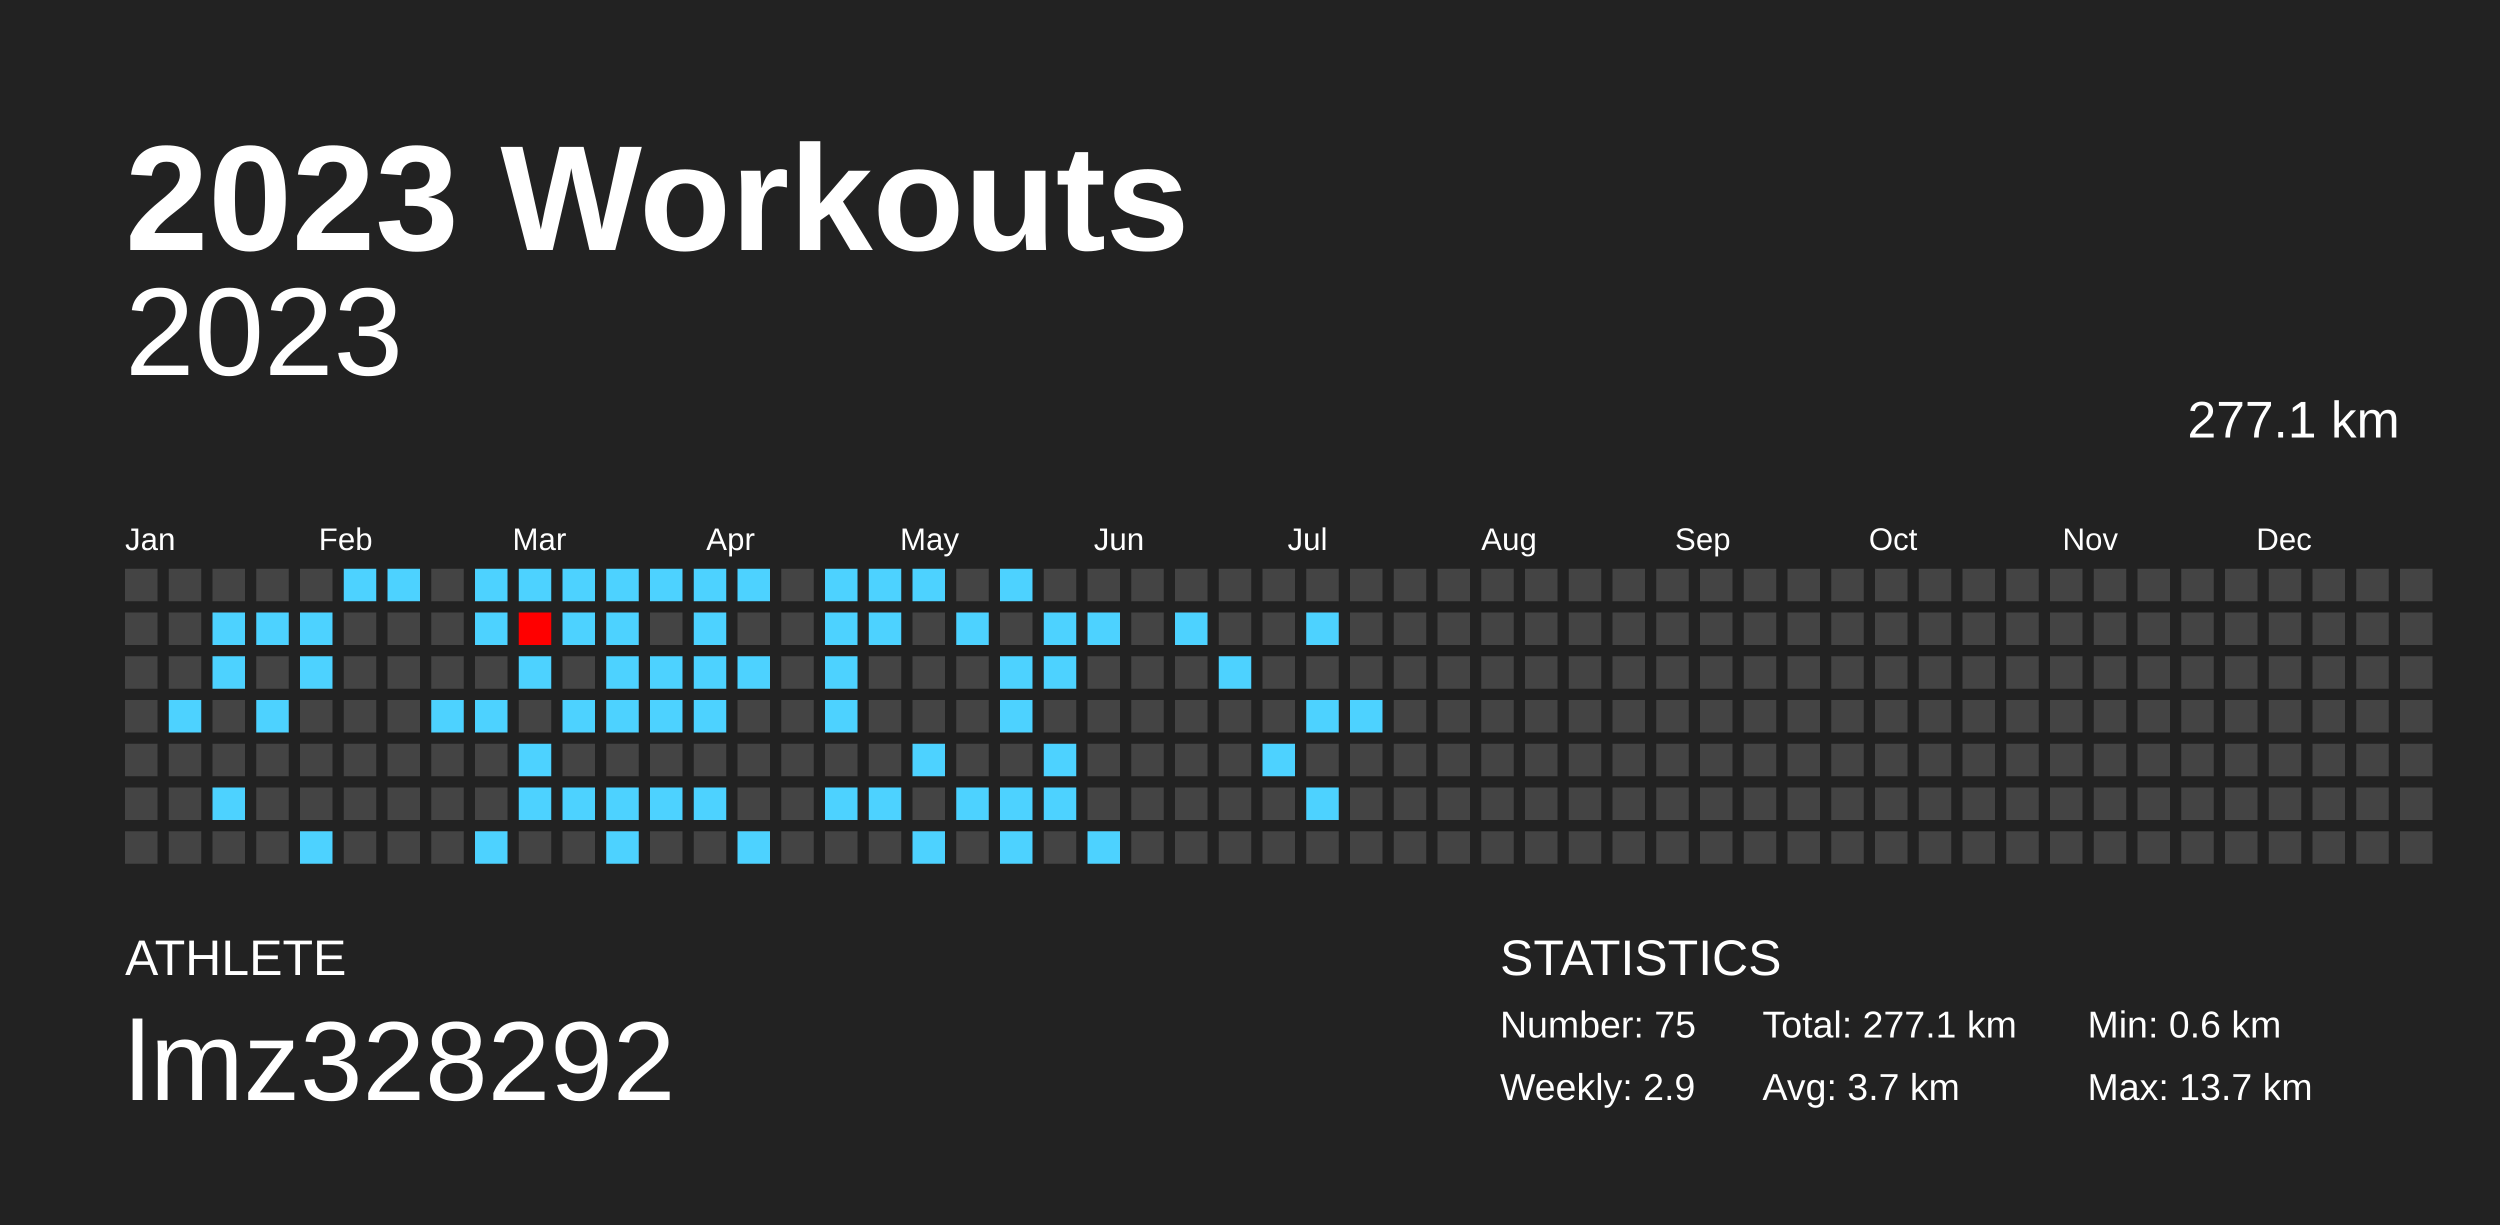
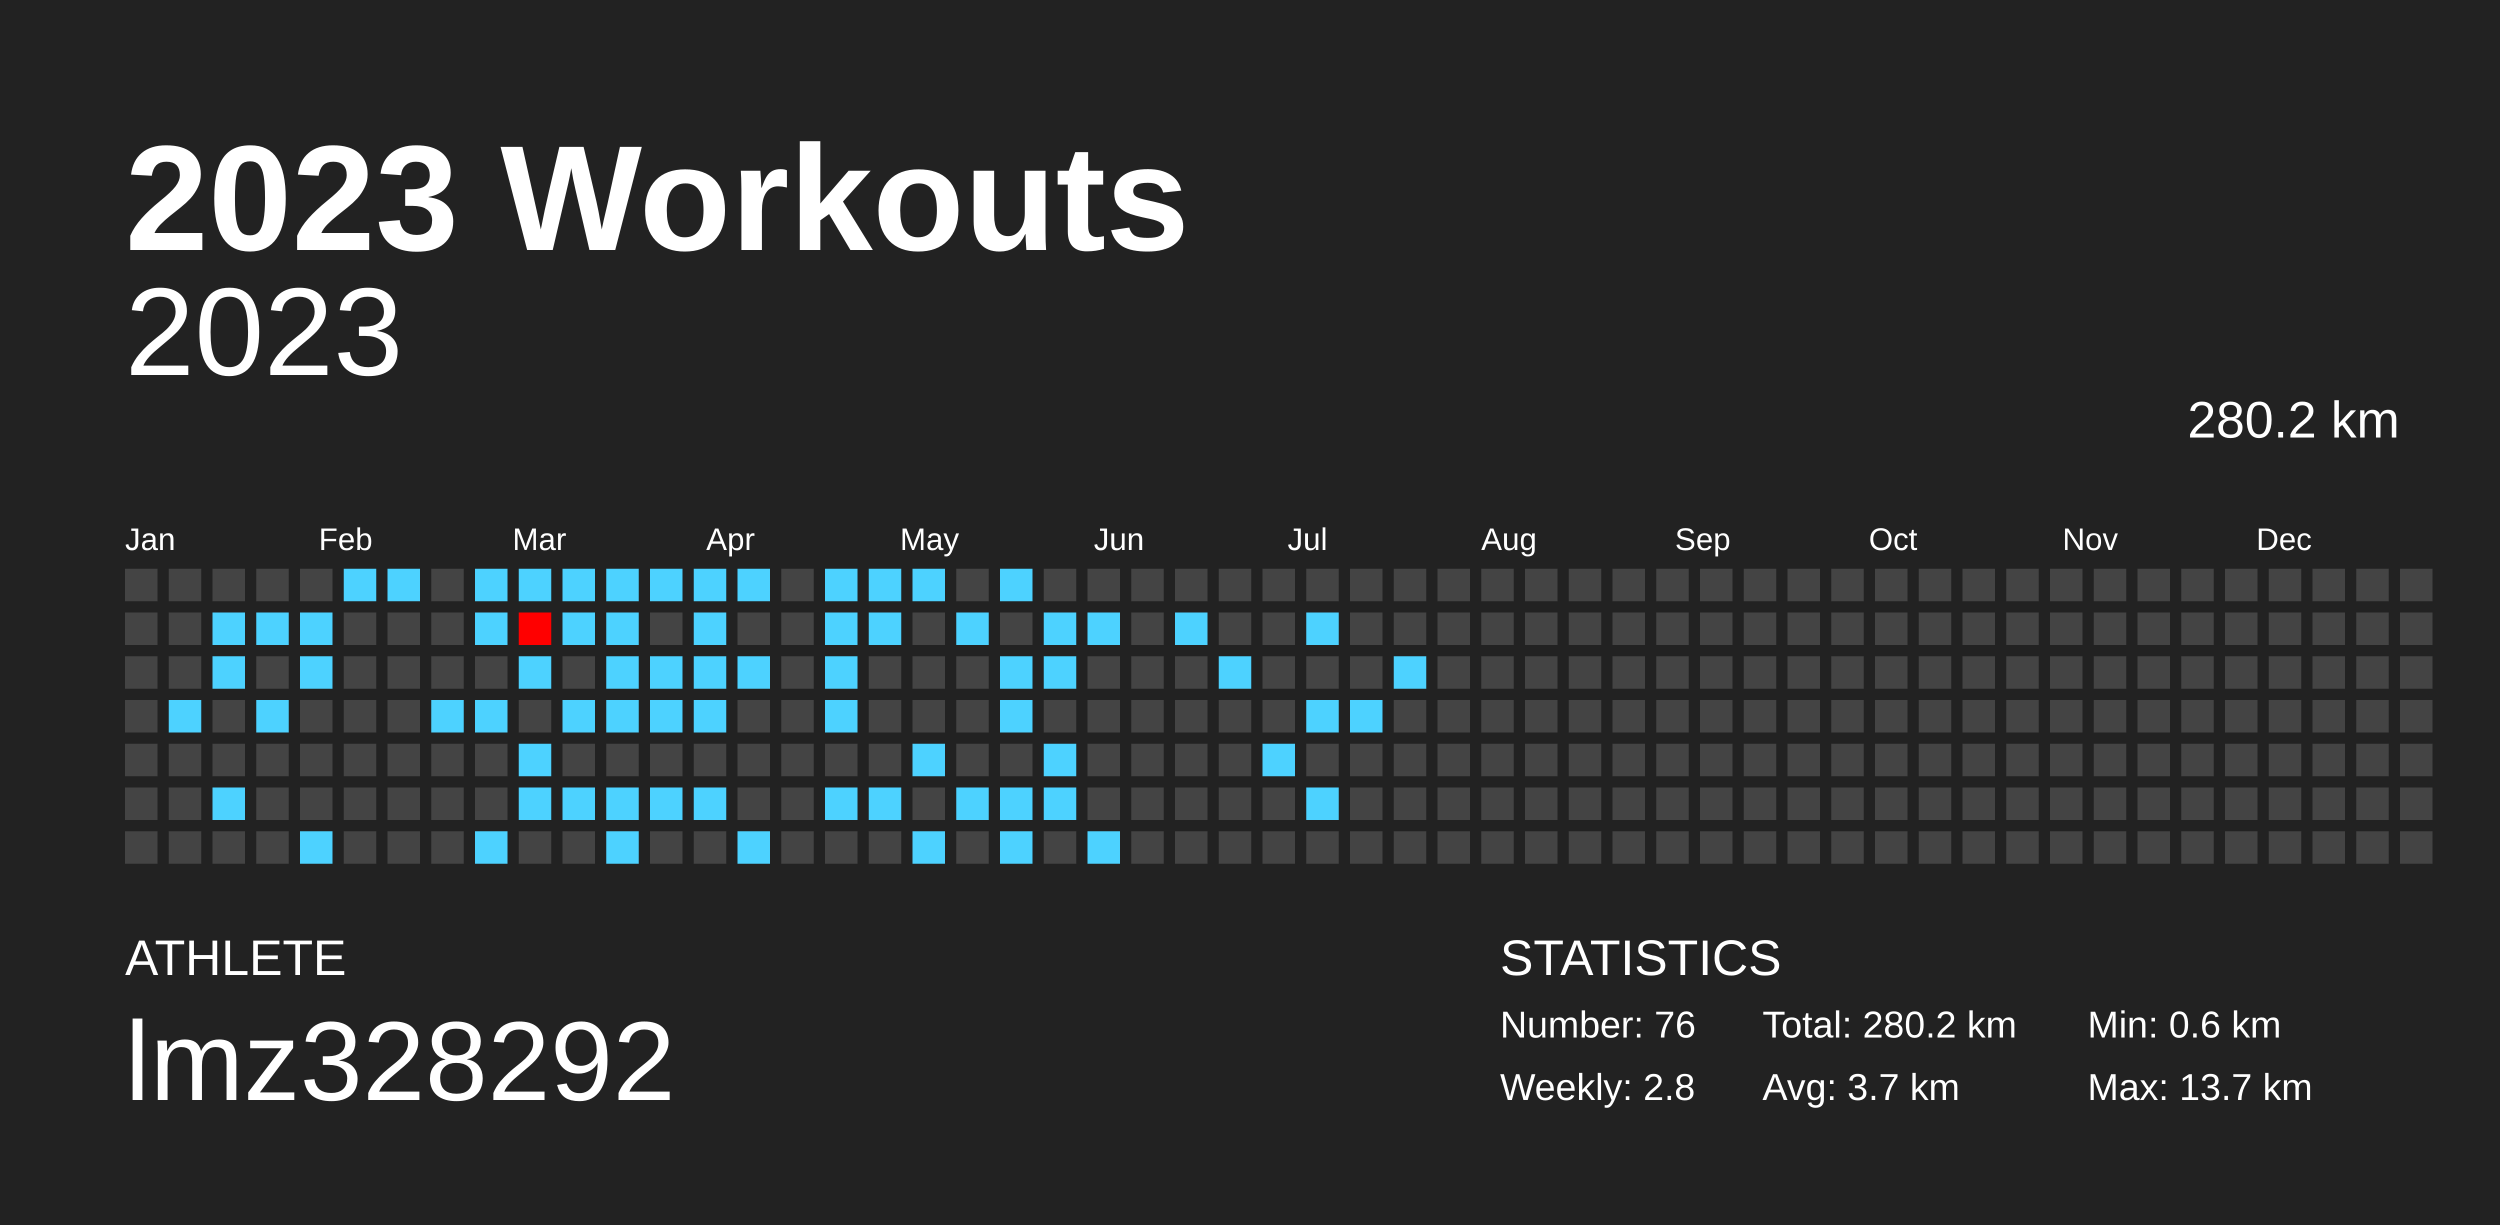
<svg xmlns="http://www.w3.org/2000/svg" baseProfile="full" height="98mm" version="1.1" viewBox="0,0,200,98" width="200mm">
  <defs />
  <rect fill="#222222" height="98" width="200" x="0" y="0" />
  <text fill="#FFFFFF" style="font-size:12px; font-family:Arial; font-weight:bold;" x="10" y="20">2023 Workouts</text>
  <text fill="#FFFFFF" style="font-size:4px; font-family:Arial" x="10" y="78">ATHLETE</text>
  <text fill="#FFFFFF" style="font-size:9px; font-family:Arial" x="10" y="88">lmz328292</text>
  <text fill="#FFFFFF" style="font-size:4px; font-family:Arial" x="120" y="78">STATISTICS</text>
-   <text fill="#FFFFFF" style="font-size:3px; font-family:Arial" x="120" y="83">Number: 75</text>
-   <text fill="#FFFFFF" style="font-size:3px; font-family:Arial" x="120" y="88">Weekly: 2.9</text>
-   <text fill="#FFFFFF" style="font-size:3px; font-family:Arial" x="141" y="83">Total: 277.1 km</text>
+   <text fill="#FFFFFF" style="font-size:3px; font-family:Arial" x="120" y="83">Number: 76</text>
+   <text fill="#FFFFFF" style="font-size:3px; font-family:Arial" x="120" y="88">Weekly: 2.8</text>
+   <text fill="#FFFFFF" style="font-size:3px; font-family:Arial" x="141" y="83">Total: 280.2 km</text>
  <text fill="#FFFFFF" style="font-size:3px; font-family:Arial" x="141" y="88">Avg: 3.7 km</text>
  <text fill="#FFFFFF" style="font-size:3px; font-family:Arial" x="167" y="83">Min: 0.6 km</text>
  <text fill="#FFFFFF" style="font-size:3px; font-family:Arial" x="167" y="88">Max: 13.7 km</text>
  <text alignment-baseline="hanging" fill="#FFFFFF" style="font-size:10.0px; font-family:Arial;" x="10" y="30">2023</text>
-   <text alignment-baseline="hanging" fill="#FFFFFF" style="font-size:4.125px; font-family:Arial;" x="175" y="35">277.1 km</text>
+   <text alignment-baseline="hanging" fill="#FFFFFF" style="font-size:4.125px; font-family:Arial;" x="175" y="35">280.2 km</text>
  <text fill="#FFFFFF" style="font-size:2.5px; font-family:Arial" x="10.0" y="44">Jan</text>
  <text fill="#FFFFFF" style="font-size:2.5px; font-family:Arial" x="25.5" y="44">Feb</text>
  <text fill="#FFFFFF" style="font-size:2.5px; font-family:Arial" x="41.0" y="44">Mar</text>
  <text fill="#FFFFFF" style="font-size:2.5px; font-family:Arial" x="56.5" y="44">Apr</text>
  <text fill="#FFFFFF" style="font-size:2.5px; font-family:Arial" x="72.0" y="44">May</text>
  <text fill="#FFFFFF" style="font-size:2.5px; font-family:Arial" x="87.5" y="44">Jun</text>
  <text fill="#FFFFFF" style="font-size:2.5px; font-family:Arial" x="103.0" y="44">Jul</text>
  <text fill="#FFFFFF" style="font-size:2.5px; font-family:Arial" x="118.5" y="44">Aug</text>
  <text fill="#FFFFFF" style="font-size:2.5px; font-family:Arial" x="134.0" y="44">Sep</text>
  <text fill="#FFFFFF" style="font-size:2.5px; font-family:Arial" x="149.5" y="44">Oct</text>
  <text fill="#FFFFFF" style="font-size:2.5px; font-family:Arial" x="165.0" y="44">Nov</text>
  <text fill="#FFFFFF" style="font-size:2.5px; font-family:Arial" x="180.5" y="44">Dec</text>
  <rect fill="#444444" height="2.6" width="2.6" x="10.0" y="45.5" />
  <rect fill="#444444" height="2.6" width="2.6" x="10.0" y="49.0" />
  <rect fill="#444444" height="2.6" width="2.6" x="10.0" y="52.5" />
  <rect fill="#444444" height="2.6" width="2.6" x="10.0" y="56.0" />
  <rect fill="#444444" height="2.6" width="2.6" x="10.0" y="59.5" />
  <rect fill="#444444" height="2.6" width="2.6" x="10.0" y="63.0" />
  <rect fill="#444444" height="2.6" width="2.6" x="10.0" y="66.5" />
  <rect fill="#444444" height="2.6" width="2.6" x="13.5" y="45.5" />
  <rect fill="#444444" height="2.6" width="2.6" x="13.5" y="49.0" />
  <rect fill="#444444" height="2.6" width="2.6" x="13.5" y="52.5" />
  <rect fill="#4dd2ff" height="2.6" width="2.6" x="13.5" y="56.0" />
  <rect fill="#444444" height="2.6" width="2.6" x="13.5" y="59.5" />
  <rect fill="#444444" height="2.6" width="2.6" x="13.5" y="63.0" />
  <rect fill="#444444" height="2.6" width="2.6" x="13.5" y="66.5" />
  <rect fill="#444444" height="2.6" width="2.6" x="17.0" y="45.5" />
  <rect fill="#4dd2ff" height="2.6" width="2.6" x="17.0" y="49.0" />
  <rect fill="#4dd2ff" height="2.6" width="2.6" x="17.0" y="52.5" />
  <rect fill="#444444" height="2.6" width="2.6" x="17.0" y="56.0" />
  <rect fill="#444444" height="2.6" width="2.6" x="17.0" y="59.5" />
  <rect fill="#4dd2ff" height="2.6" width="2.6" x="17.0" y="63.0" />
  <rect fill="#444444" height="2.6" width="2.6" x="17.0" y="66.5" />
  <rect fill="#444444" height="2.6" width="2.6" x="20.5" y="45.5" />
  <rect fill="#4dd2ff" height="2.6" width="2.6" x="20.5" y="49.0" />
  <rect fill="#444444" height="2.6" width="2.6" x="20.5" y="52.5" />
  <rect fill="#4dd2ff" height="2.6" width="2.6" x="20.5" y="56.0" />
  <rect fill="#444444" height="2.6" width="2.6" x="20.5" y="59.5" />
  <rect fill="#444444" height="2.6" width="2.6" x="20.5" y="63.0" />
  <rect fill="#444444" height="2.6" width="2.6" x="20.5" y="66.5" />
  <rect fill="#444444" height="2.6" width="2.6" x="24.0" y="45.5" />
  <rect fill="#4dd2ff" height="2.6" width="2.6" x="24.0" y="49.0" />
  <rect fill="#4dd2ff" height="2.6" width="2.6" x="24.0" y="52.5" />
  <rect fill="#444444" height="2.6" width="2.6" x="24.0" y="56.0" />
  <rect fill="#444444" height="2.6" width="2.6" x="24.0" y="59.5" />
  <rect fill="#444444" height="2.6" width="2.6" x="24.0" y="63.0" />
  <rect fill="#4dd2ff" height="2.6" width="2.6" x="24.0" y="66.5" />
  <rect fill="#4dd2ff" height="2.6" width="2.6" x="27.5" y="45.5" />
  <rect fill="#444444" height="2.6" width="2.6" x="27.5" y="49.0" />
  <rect fill="#444444" height="2.6" width="2.6" x="27.5" y="52.5" />
  <rect fill="#444444" height="2.6" width="2.6" x="27.5" y="56.0" />
  <rect fill="#444444" height="2.6" width="2.6" x="27.5" y="59.5" />
  <rect fill="#444444" height="2.6" width="2.6" x="27.5" y="63.0" />
  <rect fill="#444444" height="2.6" width="2.6" x="27.5" y="66.5" />
  <rect fill="#4dd2ff" height="2.6" width="2.6" x="31.0" y="45.5" />
  <rect fill="#444444" height="2.6" width="2.6" x="31.0" y="49.0" />
  <rect fill="#444444" height="2.6" width="2.6" x="31.0" y="52.5" />
  <rect fill="#444444" height="2.6" width="2.6" x="31.0" y="56.0" />
  <rect fill="#444444" height="2.6" width="2.6" x="31.0" y="59.5" />
  <rect fill="#444444" height="2.6" width="2.6" x="31.0" y="63.0" />
  <rect fill="#444444" height="2.6" width="2.6" x="31.0" y="66.5" />
  <rect fill="#444444" height="2.6" width="2.6" x="34.5" y="45.5" />
  <rect fill="#444444" height="2.6" width="2.6" x="34.5" y="49.0" />
  <rect fill="#444444" height="2.6" width="2.6" x="34.5" y="52.5" />
  <rect fill="#4dd2ff" height="2.6" width="2.6" x="34.5" y="56.0" />
  <rect fill="#444444" height="2.6" width="2.6" x="34.5" y="59.5" />
  <rect fill="#444444" height="2.6" width="2.6" x="34.5" y="63.0" />
  <rect fill="#444444" height="2.6" width="2.6" x="34.5" y="66.5" />
  <rect fill="#4dd2ff" height="2.6" width="2.6" x="38.0" y="45.5" />
  <rect fill="#4dd2ff" height="2.6" width="2.6" x="38.0" y="49.0" />
  <rect fill="#444444" height="2.6" width="2.6" x="38.0" y="52.5" />
  <rect fill="#4dd2ff" height="2.6" width="2.6" x="38.0" y="56.0" />
  <rect fill="#444444" height="2.6" width="2.6" x="38.0" y="59.5" />
  <rect fill="#444444" height="2.6" width="2.6" x="38.0" y="63.0" />
  <rect fill="#4dd2ff" height="2.6" width="2.6" x="38.0" y="66.5" />
  <rect fill="#4dd2ff" height="2.6" width="2.6" x="41.5" y="45.5" />
  <rect fill="#ff0000" height="2.6" width="2.6" x="41.5" y="49.0" />
  <rect fill="#4dd2ff" height="2.6" width="2.6" x="41.5" y="52.5" />
  <rect fill="#444444" height="2.6" width="2.6" x="41.5" y="56.0" />
  <rect fill="#4dd2ff" height="2.6" width="2.6" x="41.5" y="59.5" />
  <rect fill="#4dd2ff" height="2.6" width="2.6" x="41.5" y="63.0" />
  <rect fill="#444444" height="2.6" width="2.6" x="41.5" y="66.5" />
  <rect fill="#4dd2ff" height="2.6" width="2.6" x="45.0" y="45.5" />
  <rect fill="#4dd2ff" height="2.6" width="2.6" x="45.0" y="49.0" />
  <rect fill="#444444" height="2.6" width="2.6" x="45.0" y="52.5" />
  <rect fill="#4dd2ff" height="2.6" width="2.6" x="45.0" y="56.0" />
  <rect fill="#444444" height="2.6" width="2.6" x="45.0" y="59.5" />
  <rect fill="#4dd2ff" height="2.6" width="2.6" x="45.0" y="63.0" />
  <rect fill="#444444" height="2.6" width="2.6" x="45.0" y="66.5" />
  <rect fill="#4dd2ff" height="2.6" width="2.6" x="48.5" y="45.5" />
  <rect fill="#4dd2ff" height="2.6" width="2.6" x="48.5" y="49.0" />
  <rect fill="#4dd2ff" height="2.6" width="2.6" x="48.5" y="52.5" />
  <rect fill="#4dd2ff" height="2.6" width="2.6" x="48.5" y="56.0" />
  <rect fill="#444444" height="2.6" width="2.6" x="48.5" y="59.5" />
  <rect fill="#4dd2ff" height="2.6" width="2.6" x="48.5" y="63.0" />
  <rect fill="#4dd2ff" height="2.6" width="2.6" x="48.5" y="66.5" />
  <rect fill="#4dd2ff" height="2.6" width="2.6" x="52.0" y="45.5" />
  <rect fill="#444444" height="2.6" width="2.6" x="52.0" y="49.0" />
  <rect fill="#4dd2ff" height="2.6" width="2.6" x="52.0" y="52.5" />
  <rect fill="#4dd2ff" height="2.6" width="2.6" x="52.0" y="56.0" />
  <rect fill="#444444" height="2.6" width="2.6" x="52.0" y="59.5" />
  <rect fill="#4dd2ff" height="2.6" width="2.6" x="52.0" y="63.0" />
  <rect fill="#444444" height="2.6" width="2.6" x="52.0" y="66.5" />
  <rect fill="#4dd2ff" height="2.6" width="2.6" x="55.5" y="45.5" />
  <rect fill="#4dd2ff" height="2.6" width="2.6" x="55.5" y="49.0" />
  <rect fill="#4dd2ff" height="2.6" width="2.6" x="55.5" y="52.5" />
  <rect fill="#4dd2ff" height="2.6" width="2.6" x="55.5" y="56.0" />
  <rect fill="#444444" height="2.6" width="2.6" x="55.5" y="59.5" />
  <rect fill="#4dd2ff" height="2.6" width="2.6" x="55.5" y="63.0" />
  <rect fill="#444444" height="2.6" width="2.6" x="55.5" y="66.5" />
  <rect fill="#4dd2ff" height="2.6" width="2.6" x="59.0" y="45.5" />
  <rect fill="#444444" height="2.6" width="2.6" x="59.0" y="49.0" />
  <rect fill="#4dd2ff" height="2.6" width="2.6" x="59.0" y="52.5" />
  <rect fill="#444444" height="2.6" width="2.6" x="59.0" y="56.0" />
  <rect fill="#444444" height="2.6" width="2.6" x="59.0" y="59.5" />
  <rect fill="#444444" height="2.6" width="2.6" x="59.0" y="63.0" />
  <rect fill="#4dd2ff" height="2.6" width="2.6" x="59.0" y="66.5" />
  <rect fill="#444444" height="2.6" width="2.6" x="62.5" y="45.5" />
  <rect fill="#444444" height="2.6" width="2.6" x="62.5" y="49.0" />
  <rect fill="#444444" height="2.6" width="2.6" x="62.5" y="52.5" />
  <rect fill="#444444" height="2.6" width="2.6" x="62.5" y="56.0" />
  <rect fill="#444444" height="2.6" width="2.6" x="62.5" y="59.5" />
  <rect fill="#444444" height="2.6" width="2.6" x="62.5" y="63.0" />
  <rect fill="#444444" height="2.6" width="2.6" x="62.5" y="66.5" />
  <rect fill="#4dd2ff" height="2.6" width="2.6" x="66.0" y="45.5" />
  <rect fill="#4dd2ff" height="2.6" width="2.6" x="66.0" y="49.0" />
  <rect fill="#4dd2ff" height="2.6" width="2.6" x="66.0" y="52.5" />
  <rect fill="#4dd2ff" height="2.6" width="2.6" x="66.0" y="56.0" />
  <rect fill="#444444" height="2.6" width="2.6" x="66.0" y="59.5" />
  <rect fill="#4dd2ff" height="2.6" width="2.6" x="66.0" y="63.0" />
  <rect fill="#444444" height="2.6" width="2.6" x="66.0" y="66.5" />
  <rect fill="#4dd2ff" height="2.6" width="2.6" x="69.5" y="45.5" />
  <rect fill="#4dd2ff" height="2.6" width="2.6" x="69.5" y="49.0" />
  <rect fill="#444444" height="2.6" width="2.6" x="69.5" y="52.5" />
  <rect fill="#444444" height="2.6" width="2.6" x="69.5" y="56.0" />
  <rect fill="#444444" height="2.6" width="2.6" x="69.5" y="59.5" />
  <rect fill="#4dd2ff" height="2.6" width="2.6" x="69.5" y="63.0" />
  <rect fill="#444444" height="2.6" width="2.6" x="69.5" y="66.5" />
  <rect fill="#4dd2ff" height="2.6" width="2.6" x="73.0" y="45.5" />
  <rect fill="#444444" height="2.6" width="2.6" x="73.0" y="49.0" />
  <rect fill="#444444" height="2.6" width="2.6" x="73.0" y="52.5" />
  <rect fill="#444444" height="2.6" width="2.6" x="73.0" y="56.0" />
  <rect fill="#4dd2ff" height="2.6" width="2.6" x="73.0" y="59.5" />
  <rect fill="#444444" height="2.6" width="2.6" x="73.0" y="63.0" />
  <rect fill="#4dd2ff" height="2.6" width="2.6" x="73.0" y="66.5" />
  <rect fill="#444444" height="2.6" width="2.6" x="76.5" y="45.5" />
  <rect fill="#4dd2ff" height="2.6" width="2.6" x="76.5" y="49.0" />
  <rect fill="#444444" height="2.6" width="2.6" x="76.5" y="52.5" />
  <rect fill="#444444" height="2.6" width="2.6" x="76.5" y="56.0" />
  <rect fill="#444444" height="2.6" width="2.6" x="76.5" y="59.5" />
  <rect fill="#4dd2ff" height="2.6" width="2.6" x="76.5" y="63.0" />
  <rect fill="#444444" height="2.6" width="2.6" x="76.5" y="66.5" />
  <rect fill="#4dd2ff" height="2.6" width="2.6" x="80.0" y="45.5" />
  <rect fill="#444444" height="2.6" width="2.6" x="80.0" y="49.0" />
  <rect fill="#4dd2ff" height="2.6" width="2.6" x="80.0" y="52.5" />
  <rect fill="#4dd2ff" height="2.6" width="2.6" x="80.0" y="56.0" />
  <rect fill="#444444" height="2.6" width="2.6" x="80.0" y="59.5" />
  <rect fill="#4dd2ff" height="2.6" width="2.6" x="80.0" y="63.0" />
  <rect fill="#4dd2ff" height="2.6" width="2.6" x="80.0" y="66.5" />
  <rect fill="#444444" height="2.6" width="2.6" x="83.5" y="45.5" />
  <rect fill="#4dd2ff" height="2.6" width="2.6" x="83.5" y="49.0" />
  <rect fill="#4dd2ff" height="2.6" width="2.6" x="83.5" y="52.5" />
  <rect fill="#444444" height="2.6" width="2.6" x="83.5" y="56.0" />
  <rect fill="#4dd2ff" height="2.6" width="2.6" x="83.5" y="59.5" />
  <rect fill="#4dd2ff" height="2.6" width="2.6" x="83.5" y="63.0" />
  <rect fill="#444444" height="2.6" width="2.6" x="83.5" y="66.5" />
  <rect fill="#444444" height="2.6" width="2.6" x="87.0" y="45.5" />
  <rect fill="#4dd2ff" height="2.6" width="2.6" x="87.0" y="49.0" />
  <rect fill="#444444" height="2.6" width="2.6" x="87.0" y="52.5" />
  <rect fill="#444444" height="2.6" width="2.6" x="87.0" y="56.0" />
  <rect fill="#444444" height="2.6" width="2.6" x="87.0" y="59.5" />
  <rect fill="#444444" height="2.6" width="2.6" x="87.0" y="63.0" />
  <rect fill="#4dd2ff" height="2.6" width="2.6" x="87.0" y="66.5" />
  <rect fill="#444444" height="2.6" width="2.6" x="90.5" y="45.5" />
  <rect fill="#444444" height="2.6" width="2.6" x="90.5" y="49.0" />
  <rect fill="#444444" height="2.6" width="2.6" x="90.5" y="52.5" />
  <rect fill="#444444" height="2.6" width="2.6" x="90.5" y="56.0" />
  <rect fill="#444444" height="2.6" width="2.6" x="90.5" y="59.5" />
  <rect fill="#444444" height="2.6" width="2.6" x="90.5" y="63.0" />
  <rect fill="#444444" height="2.6" width="2.6" x="90.5" y="66.5" />
  <rect fill="#444444" height="2.6" width="2.6" x="94.0" y="45.5" />
  <rect fill="#4dd2ff" height="2.6" width="2.6" x="94.0" y="49.0" />
  <rect fill="#444444" height="2.6" width="2.6" x="94.0" y="52.5" />
  <rect fill="#444444" height="2.6" width="2.6" x="94.0" y="56.0" />
  <rect fill="#444444" height="2.6" width="2.6" x="94.0" y="59.5" />
  <rect fill="#444444" height="2.6" width="2.6" x="94.0" y="63.0" />
  <rect fill="#444444" height="2.6" width="2.6" x="94.0" y="66.5" />
  <rect fill="#444444" height="2.6" width="2.6" x="97.5" y="45.5" />
  <rect fill="#444444" height="2.6" width="2.6" x="97.5" y="49.0" />
  <rect fill="#4dd2ff" height="2.6" width="2.6" x="97.5" y="52.5" />
  <rect fill="#444444" height="2.6" width="2.6" x="97.5" y="56.0" />
  <rect fill="#444444" height="2.6" width="2.6" x="97.5" y="59.5" />
  <rect fill="#444444" height="2.6" width="2.6" x="97.5" y="63.0" />
  <rect fill="#444444" height="2.6" width="2.6" x="97.5" y="66.5" />
  <rect fill="#444444" height="2.6" width="2.6" x="101.0" y="45.5" />
  <rect fill="#444444" height="2.6" width="2.6" x="101.0" y="49.0" />
  <rect fill="#444444" height="2.6" width="2.6" x="101.0" y="52.5" />
  <rect fill="#444444" height="2.6" width="2.6" x="101.0" y="56.0" />
  <rect fill="#4dd2ff" height="2.6" width="2.6" x="101.0" y="59.5" />
  <rect fill="#444444" height="2.6" width="2.6" x="101.0" y="63.0" />
  <rect fill="#444444" height="2.6" width="2.6" x="101.0" y="66.5" />
  <rect fill="#444444" height="2.6" width="2.6" x="104.5" y="45.5" />
  <rect fill="#4dd2ff" height="2.6" width="2.6" x="104.5" y="49.0" />
  <rect fill="#444444" height="2.6" width="2.6" x="104.5" y="52.5" />
  <rect fill="#4dd2ff" height="2.6" width="2.6" x="104.5" y="56.0" />
  <rect fill="#444444" height="2.6" width="2.6" x="104.5" y="59.5" />
  <rect fill="#4dd2ff" height="2.6" width="2.6" x="104.5" y="63.0" />
  <rect fill="#444444" height="2.6" width="2.6" x="104.5" y="66.5" />
  <rect fill="#444444" height="2.6" width="2.6" x="108.0" y="45.5" />
  <rect fill="#444444" height="2.6" width="2.6" x="108.0" y="49.0" />
  <rect fill="#444444" height="2.6" width="2.6" x="108.0" y="52.5" />
  <rect fill="#4dd2ff" height="2.6" width="2.6" x="108.0" y="56.0" />
  <rect fill="#444444" height="2.6" width="2.6" x="108.0" y="59.5" />
  <rect fill="#444444" height="2.6" width="2.6" x="108.0" y="63.0" />
  <rect fill="#444444" height="2.6" width="2.6" x="108.0" y="66.5" />
  <rect fill="#444444" height="2.6" width="2.6" x="111.5" y="45.5" />
  <rect fill="#444444" height="2.6" width="2.6" x="111.5" y="49.0" />
-   <rect fill="#444444" height="2.6" width="2.6" x="111.5" y="52.5" />
+   <rect fill="#4dd2ff" height="2.6" width="2.6" x="111.5" y="52.5" />
  <rect fill="#444444" height="2.6" width="2.6" x="111.5" y="56.0" />
  <rect fill="#444444" height="2.6" width="2.6" x="111.5" y="59.5" />
  <rect fill="#444444" height="2.6" width="2.6" x="111.5" y="63.0" />
  <rect fill="#444444" height="2.6" width="2.6" x="111.5" y="66.5" />
  <rect fill="#444444" height="2.6" width="2.6" x="115.0" y="45.5" />
  <rect fill="#444444" height="2.6" width="2.6" x="115.0" y="49.0" />
  <rect fill="#444444" height="2.6" width="2.6" x="115.0" y="52.5" />
  <rect fill="#444444" height="2.6" width="2.6" x="115.0" y="56.0" />
  <rect fill="#444444" height="2.6" width="2.6" x="115.0" y="59.5" />
  <rect fill="#444444" height="2.6" width="2.6" x="115.0" y="63.0" />
  <rect fill="#444444" height="2.6" width="2.6" x="115.0" y="66.5" />
  <rect fill="#444444" height="2.6" width="2.6" x="118.5" y="45.5" />
  <rect fill="#444444" height="2.6" width="2.6" x="118.5" y="49.0" />
  <rect fill="#444444" height="2.6" width="2.6" x="118.5" y="52.5" />
  <rect fill="#444444" height="2.6" width="2.6" x="118.5" y="56.0" />
  <rect fill="#444444" height="2.6" width="2.6" x="118.5" y="59.5" />
  <rect fill="#444444" height="2.6" width="2.6" x="118.5" y="63.0" />
  <rect fill="#444444" height="2.6" width="2.6" x="118.5" y="66.5" />
  <rect fill="#444444" height="2.6" width="2.6" x="122.0" y="45.5" />
  <rect fill="#444444" height="2.6" width="2.6" x="122.0" y="49.0" />
  <rect fill="#444444" height="2.6" width="2.6" x="122.0" y="52.5" />
  <rect fill="#444444" height="2.6" width="2.6" x="122.0" y="56.0" />
  <rect fill="#444444" height="2.6" width="2.6" x="122.0" y="59.5" />
  <rect fill="#444444" height="2.6" width="2.6" x="122.0" y="63.0" />
  <rect fill="#444444" height="2.6" width="2.6" x="122.0" y="66.5" />
  <rect fill="#444444" height="2.6" width="2.6" x="125.5" y="45.5" />
  <rect fill="#444444" height="2.6" width="2.6" x="125.5" y="49.0" />
  <rect fill="#444444" height="2.6" width="2.6" x="125.5" y="52.5" />
  <rect fill="#444444" height="2.6" width="2.6" x="125.5" y="56.0" />
  <rect fill="#444444" height="2.6" width="2.6" x="125.5" y="59.5" />
  <rect fill="#444444" height="2.6" width="2.6" x="125.5" y="63.0" />
  <rect fill="#444444" height="2.6" width="2.6" x="125.5" y="66.5" />
  <rect fill="#444444" height="2.6" width="2.6" x="129.0" y="45.5" />
  <rect fill="#444444" height="2.6" width="2.6" x="129.0" y="49.0" />
  <rect fill="#444444" height="2.6" width="2.6" x="129.0" y="52.5" />
  <rect fill="#444444" height="2.6" width="2.6" x="129.0" y="56.0" />
  <rect fill="#444444" height="2.6" width="2.6" x="129.0" y="59.5" />
  <rect fill="#444444" height="2.6" width="2.6" x="129.0" y="63.0" />
  <rect fill="#444444" height="2.6" width="2.6" x="129.0" y="66.5" />
  <rect fill="#444444" height="2.6" width="2.6" x="132.5" y="45.5" />
  <rect fill="#444444" height="2.6" width="2.6" x="132.5" y="49.0" />
  <rect fill="#444444" height="2.6" width="2.6" x="132.5" y="52.5" />
  <rect fill="#444444" height="2.6" width="2.6" x="132.5" y="56.0" />
  <rect fill="#444444" height="2.6" width="2.6" x="132.5" y="59.5" />
  <rect fill="#444444" height="2.6" width="2.6" x="132.5" y="63.0" />
  <rect fill="#444444" height="2.6" width="2.6" x="132.5" y="66.5" />
  <rect fill="#444444" height="2.6" width="2.6" x="136.0" y="45.5" />
  <rect fill="#444444" height="2.6" width="2.6" x="136.0" y="49.0" />
  <rect fill="#444444" height="2.6" width="2.6" x="136.0" y="52.5" />
  <rect fill="#444444" height="2.6" width="2.6" x="136.0" y="56.0" />
  <rect fill="#444444" height="2.6" width="2.6" x="136.0" y="59.5" />
  <rect fill="#444444" height="2.6" width="2.6" x="136.0" y="63.0" />
  <rect fill="#444444" height="2.6" width="2.6" x="136.0" y="66.5" />
  <rect fill="#444444" height="2.6" width="2.6" x="139.5" y="45.5" />
  <rect fill="#444444" height="2.6" width="2.6" x="139.5" y="49.0" />
  <rect fill="#444444" height="2.6" width="2.6" x="139.5" y="52.5" />
  <rect fill="#444444" height="2.6" width="2.6" x="139.5" y="56.0" />
  <rect fill="#444444" height="2.6" width="2.6" x="139.5" y="59.5" />
  <rect fill="#444444" height="2.6" width="2.6" x="139.5" y="63.0" />
  <rect fill="#444444" height="2.6" width="2.6" x="139.5" y="66.5" />
  <rect fill="#444444" height="2.6" width="2.6" x="143.0" y="45.5" />
  <rect fill="#444444" height="2.6" width="2.6" x="143.0" y="49.0" />
  <rect fill="#444444" height="2.6" width="2.6" x="143.0" y="52.5" />
  <rect fill="#444444" height="2.6" width="2.6" x="143.0" y="56.0" />
  <rect fill="#444444" height="2.6" width="2.6" x="143.0" y="59.5" />
  <rect fill="#444444" height="2.6" width="2.6" x="143.0" y="63.0" />
  <rect fill="#444444" height="2.6" width="2.6" x="143.0" y="66.5" />
  <rect fill="#444444" height="2.6" width="2.6" x="146.5" y="45.5" />
  <rect fill="#444444" height="2.6" width="2.6" x="146.5" y="49.0" />
  <rect fill="#444444" height="2.6" width="2.6" x="146.5" y="52.5" />
  <rect fill="#444444" height="2.6" width="2.6" x="146.5" y="56.0" />
  <rect fill="#444444" height="2.6" width="2.6" x="146.5" y="59.5" />
  <rect fill="#444444" height="2.6" width="2.6" x="146.5" y="63.0" />
  <rect fill="#444444" height="2.6" width="2.6" x="146.5" y="66.5" />
  <rect fill="#444444" height="2.6" width="2.6" x="150.0" y="45.5" />
  <rect fill="#444444" height="2.6" width="2.6" x="150.0" y="49.0" />
  <rect fill="#444444" height="2.6" width="2.6" x="150.0" y="52.5" />
  <rect fill="#444444" height="2.6" width="2.6" x="150.0" y="56.0" />
  <rect fill="#444444" height="2.6" width="2.6" x="150.0" y="59.5" />
  <rect fill="#444444" height="2.6" width="2.6" x="150.0" y="63.0" />
  <rect fill="#444444" height="2.6" width="2.6" x="150.0" y="66.5" />
  <rect fill="#444444" height="2.6" width="2.6" x="153.5" y="45.5" />
  <rect fill="#444444" height="2.6" width="2.6" x="153.5" y="49.0" />
  <rect fill="#444444" height="2.6" width="2.6" x="153.5" y="52.5" />
  <rect fill="#444444" height="2.6" width="2.6" x="153.5" y="56.0" />
  <rect fill="#444444" height="2.6" width="2.6" x="153.5" y="59.5" />
  <rect fill="#444444" height="2.6" width="2.6" x="153.5" y="63.0" />
  <rect fill="#444444" height="2.6" width="2.6" x="153.5" y="66.5" />
  <rect fill="#444444" height="2.6" width="2.6" x="157.0" y="45.5" />
  <rect fill="#444444" height="2.6" width="2.6" x="157.0" y="49.0" />
  <rect fill="#444444" height="2.6" width="2.6" x="157.0" y="52.5" />
  <rect fill="#444444" height="2.6" width="2.6" x="157.0" y="56.0" />
  <rect fill="#444444" height="2.6" width="2.6" x="157.0" y="59.5" />
  <rect fill="#444444" height="2.6" width="2.6" x="157.0" y="63.0" />
  <rect fill="#444444" height="2.6" width="2.6" x="157.0" y="66.5" />
  <rect fill="#444444" height="2.6" width="2.6" x="160.5" y="45.5" />
  <rect fill="#444444" height="2.6" width="2.6" x="160.5" y="49.0" />
  <rect fill="#444444" height="2.6" width="2.6" x="160.5" y="52.5" />
  <rect fill="#444444" height="2.6" width="2.6" x="160.5" y="56.0" />
  <rect fill="#444444" height="2.6" width="2.6" x="160.5" y="59.5" />
  <rect fill="#444444" height="2.6" width="2.6" x="160.5" y="63.0" />
  <rect fill="#444444" height="2.6" width="2.6" x="160.5" y="66.5" />
  <rect fill="#444444" height="2.6" width="2.6" x="164.0" y="45.5" />
  <rect fill="#444444" height="2.6" width="2.6" x="164.0" y="49.0" />
  <rect fill="#444444" height="2.6" width="2.6" x="164.0" y="52.5" />
  <rect fill="#444444" height="2.6" width="2.6" x="164.0" y="56.0" />
  <rect fill="#444444" height="2.6" width="2.6" x="164.0" y="59.5" />
  <rect fill="#444444" height="2.6" width="2.6" x="164.0" y="63.0" />
  <rect fill="#444444" height="2.6" width="2.6" x="164.0" y="66.5" />
  <rect fill="#444444" height="2.6" width="2.6" x="167.5" y="45.5" />
  <rect fill="#444444" height="2.6" width="2.6" x="167.5" y="49.0" />
  <rect fill="#444444" height="2.6" width="2.6" x="167.5" y="52.5" />
  <rect fill="#444444" height="2.6" width="2.6" x="167.5" y="56.0" />
  <rect fill="#444444" height="2.6" width="2.6" x="167.5" y="59.5" />
  <rect fill="#444444" height="2.6" width="2.6" x="167.5" y="63.0" />
  <rect fill="#444444" height="2.6" width="2.6" x="167.5" y="66.5" />
  <rect fill="#444444" height="2.6" width="2.6" x="171.0" y="45.5" />
  <rect fill="#444444" height="2.6" width="2.6" x="171.0" y="49.0" />
  <rect fill="#444444" height="2.6" width="2.6" x="171.0" y="52.5" />
  <rect fill="#444444" height="2.6" width="2.6" x="171.0" y="56.0" />
  <rect fill="#444444" height="2.6" width="2.6" x="171.0" y="59.5" />
  <rect fill="#444444" height="2.6" width="2.6" x="171.0" y="63.0" />
  <rect fill="#444444" height="2.6" width="2.6" x="171.0" y="66.5" />
  <rect fill="#444444" height="2.6" width="2.6" x="174.5" y="45.5" />
  <rect fill="#444444" height="2.6" width="2.6" x="174.5" y="49.0" />
  <rect fill="#444444" height="2.6" width="2.6" x="174.5" y="52.5" />
  <rect fill="#444444" height="2.6" width="2.6" x="174.5" y="56.0" />
  <rect fill="#444444" height="2.6" width="2.6" x="174.5" y="59.5" />
  <rect fill="#444444" height="2.6" width="2.6" x="174.5" y="63.0" />
  <rect fill="#444444" height="2.6" width="2.6" x="174.5" y="66.5" />
  <rect fill="#444444" height="2.6" width="2.6" x="178.0" y="45.5" />
  <rect fill="#444444" height="2.6" width="2.6" x="178.0" y="49.0" />
  <rect fill="#444444" height="2.6" width="2.6" x="178.0" y="52.5" />
  <rect fill="#444444" height="2.6" width="2.6" x="178.0" y="56.0" />
  <rect fill="#444444" height="2.6" width="2.6" x="178.0" y="59.5" />
  <rect fill="#444444" height="2.6" width="2.6" x="178.0" y="63.0" />
  <rect fill="#444444" height="2.6" width="2.6" x="178.0" y="66.5" />
  <rect fill="#444444" height="2.6" width="2.6" x="181.5" y="45.5" />
  <rect fill="#444444" height="2.6" width="2.6" x="181.5" y="49.0" />
  <rect fill="#444444" height="2.6" width="2.6" x="181.5" y="52.5" />
  <rect fill="#444444" height="2.6" width="2.6" x="181.5" y="56.0" />
  <rect fill="#444444" height="2.6" width="2.6" x="181.5" y="59.5" />
  <rect fill="#444444" height="2.6" width="2.6" x="181.5" y="63.0" />
  <rect fill="#444444" height="2.6" width="2.6" x="181.5" y="66.5" />
  <rect fill="#444444" height="2.6" width="2.6" x="185.0" y="45.5" />
  <rect fill="#444444" height="2.6" width="2.6" x="185.0" y="49.0" />
  <rect fill="#444444" height="2.6" width="2.6" x="185.0" y="52.5" />
  <rect fill="#444444" height="2.6" width="2.6" x="185.0" y="56.0" />
  <rect fill="#444444" height="2.6" width="2.6" x="185.0" y="59.5" />
  <rect fill="#444444" height="2.6" width="2.6" x="185.0" y="63.0" />
  <rect fill="#444444" height="2.6" width="2.6" x="185.0" y="66.5" />
  <rect fill="#444444" height="2.6" width="2.6" x="188.5" y="45.5" />
  <rect fill="#444444" height="2.6" width="2.6" x="188.5" y="49.0" />
  <rect fill="#444444" height="2.6" width="2.6" x="188.5" y="52.5" />
  <rect fill="#444444" height="2.6" width="2.6" x="188.5" y="56.0" />
  <rect fill="#444444" height="2.6" width="2.6" x="188.5" y="59.5" />
  <rect fill="#444444" height="2.6" width="2.6" x="188.5" y="63.0" />
  <rect fill="#444444" height="2.6" width="2.6" x="188.5" y="66.5" />
  <rect fill="#444444" height="2.6" width="2.6" x="192.0" y="45.5" />
  <rect fill="#444444" height="2.6" width="2.6" x="192.0" y="49.0" />
  <rect fill="#444444" height="2.6" width="2.6" x="192.0" y="52.5" />
  <rect fill="#444444" height="2.6" width="2.6" x="192.0" y="56.0" />
  <rect fill="#444444" height="2.6" width="2.6" x="192.0" y="59.5" />
  <rect fill="#444444" height="2.6" width="2.6" x="192.0" y="63.0" />
  <rect fill="#444444" height="2.6" width="2.6" x="192.0" y="66.5" />
</svg>
